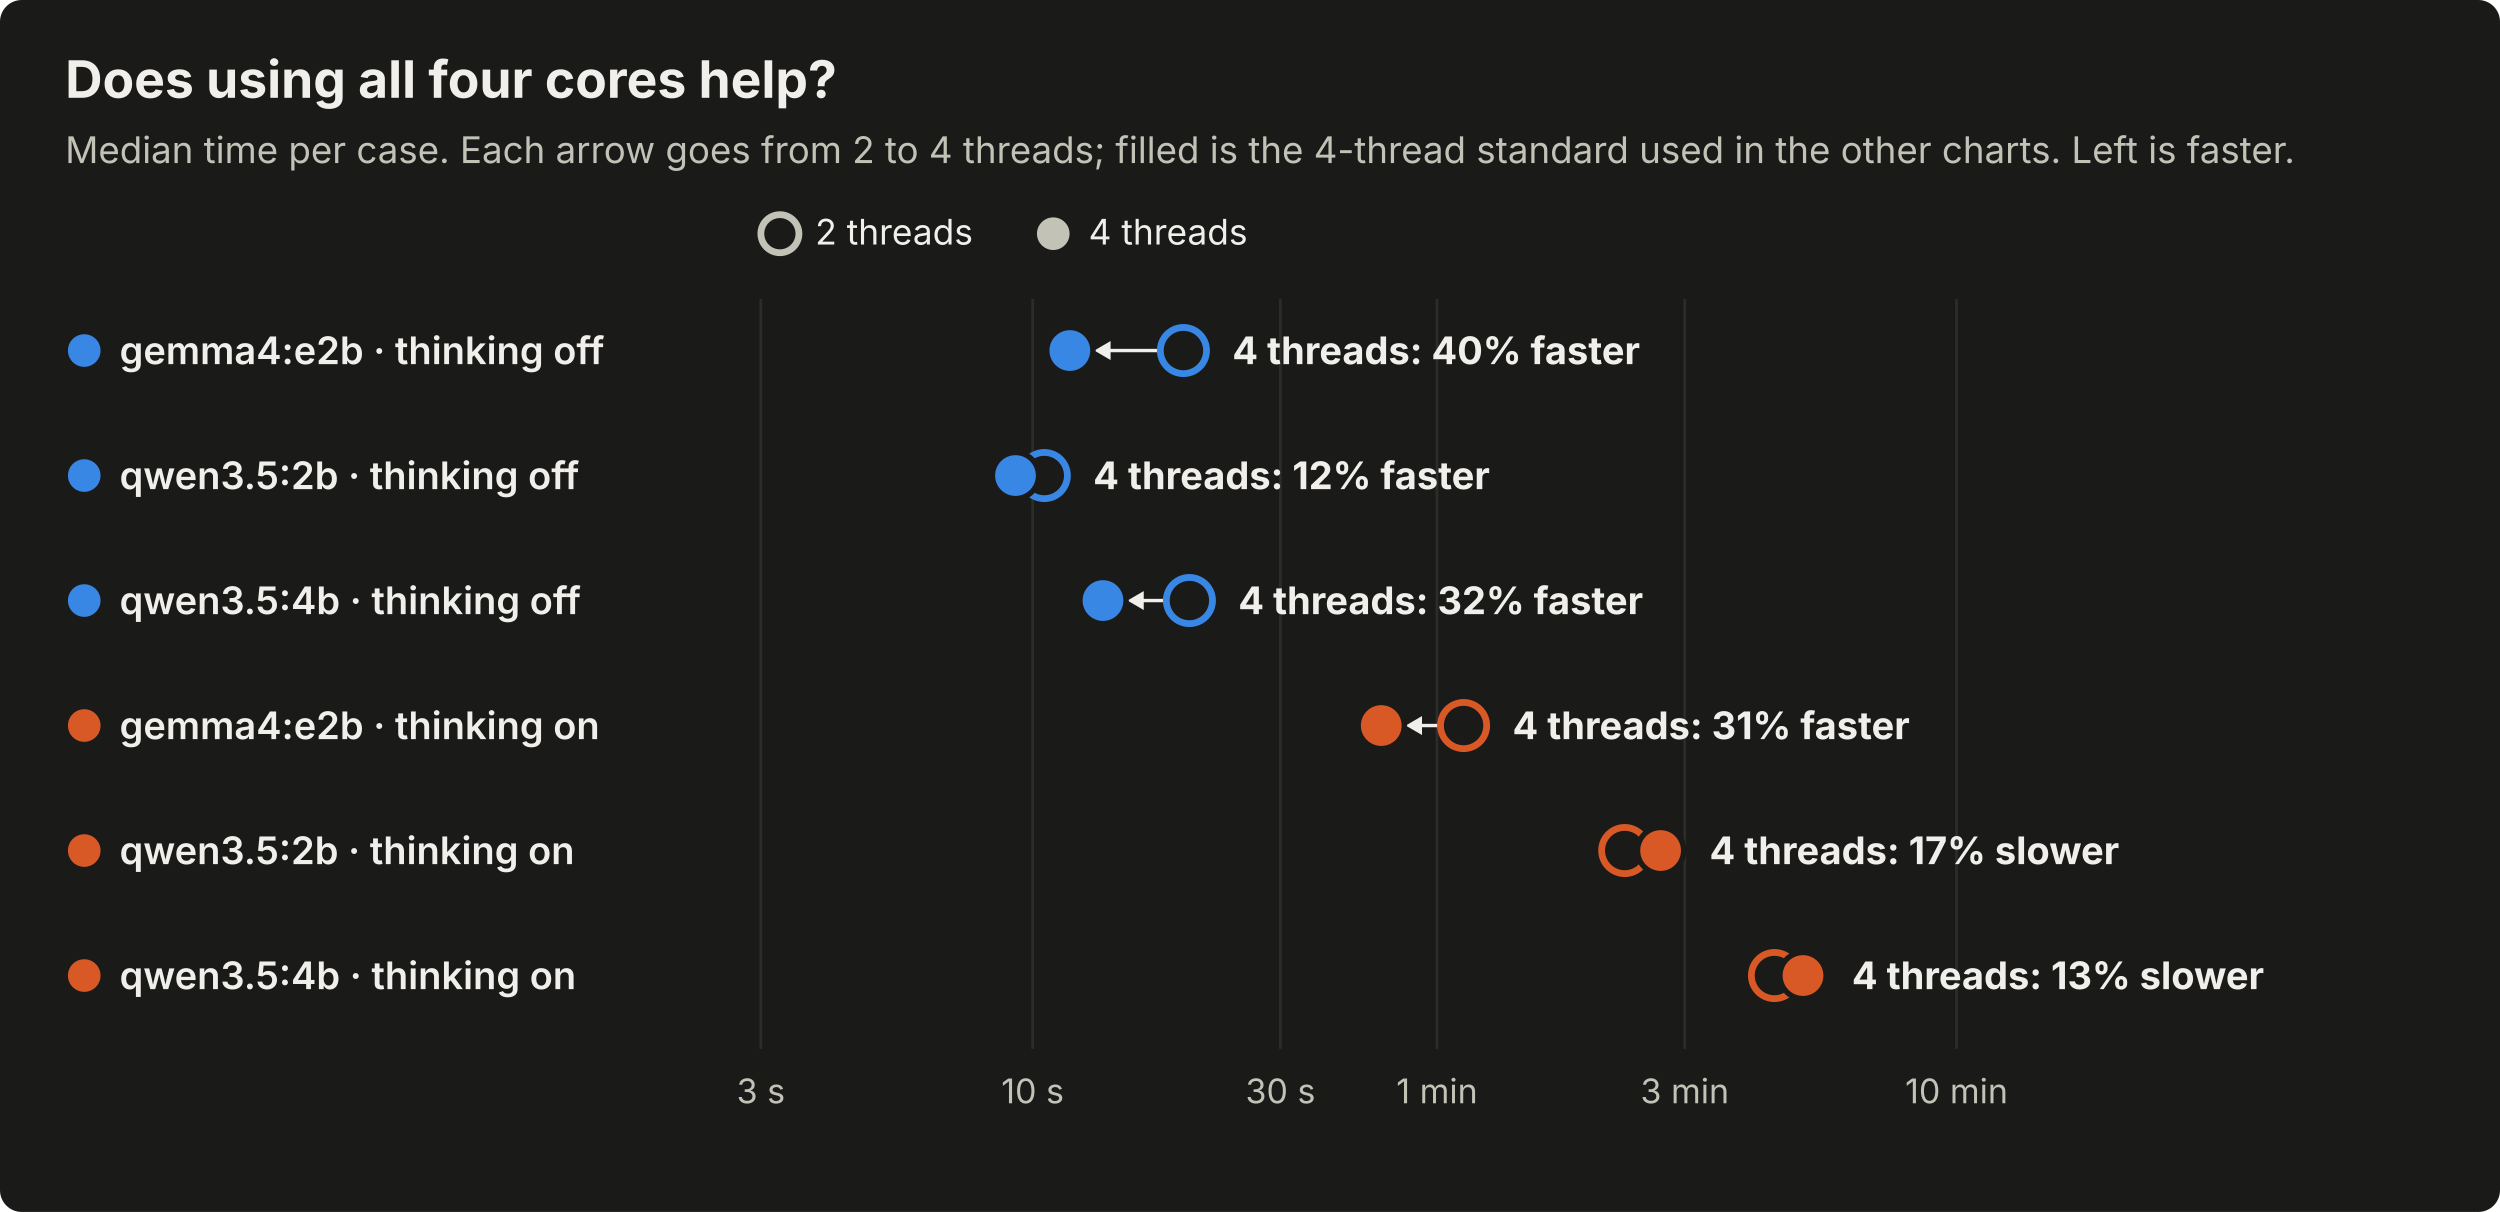
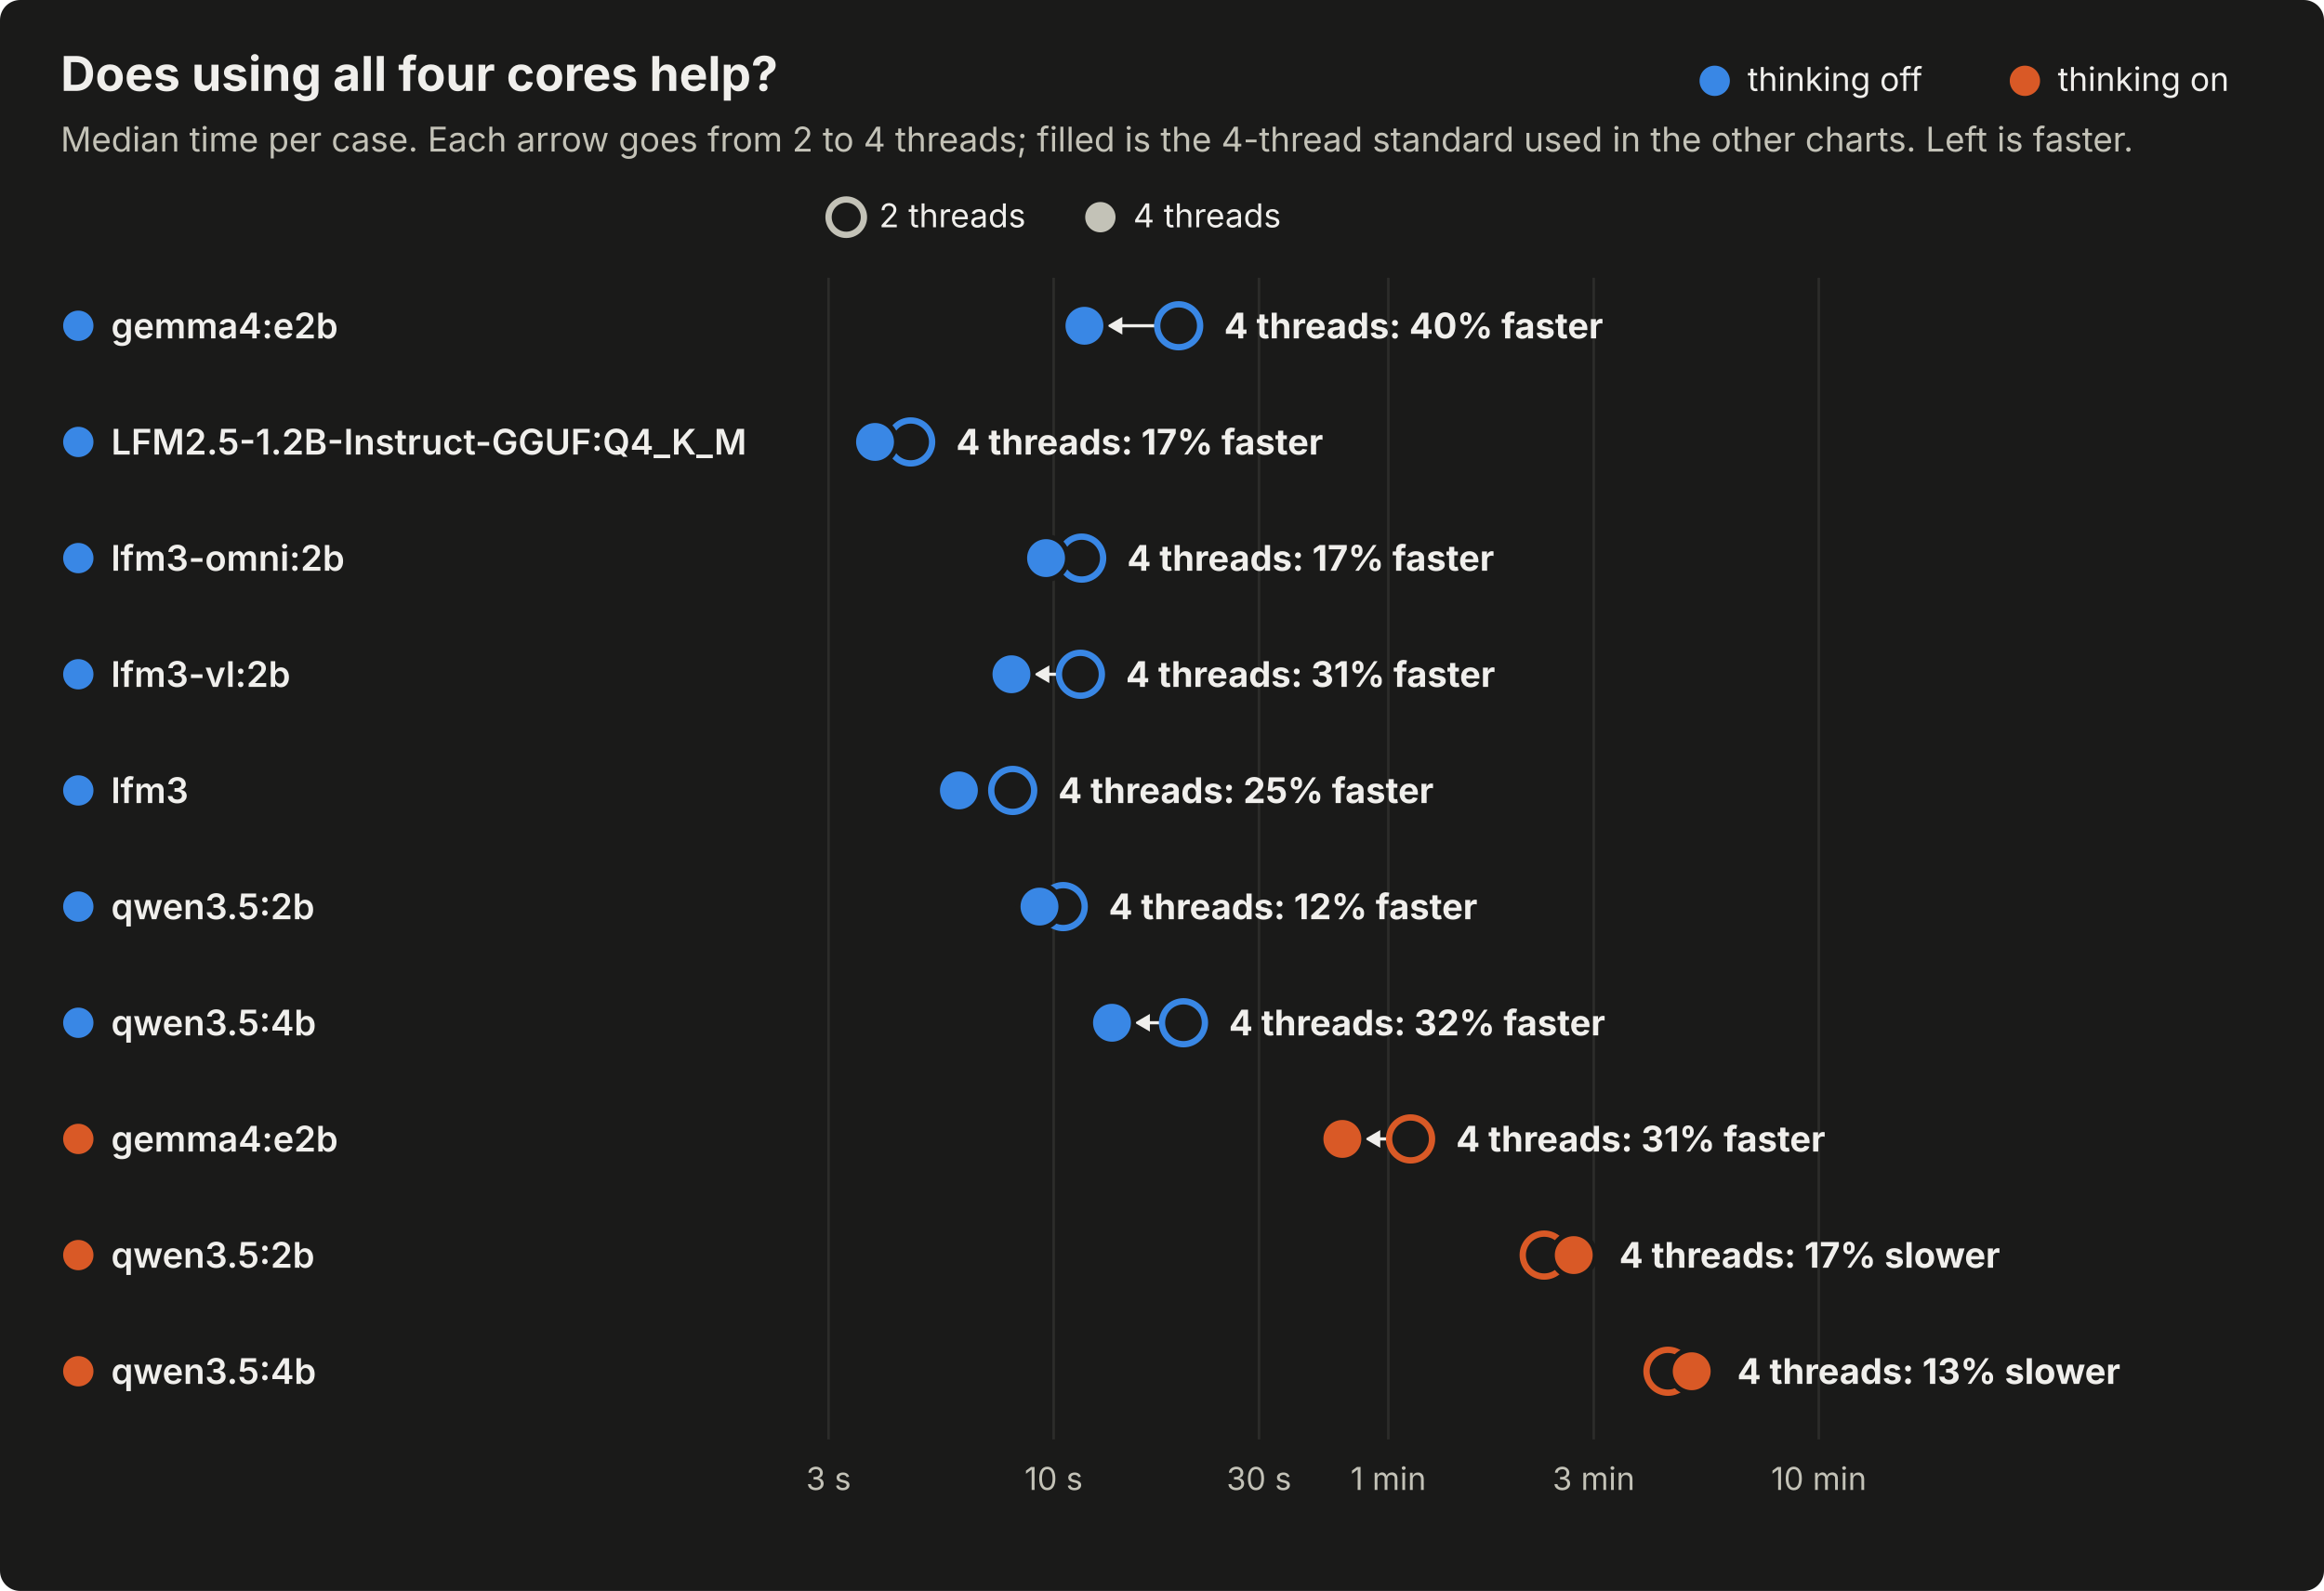
- <svg xmlns="http://www.w3.org/2000/svg" width="920" height="446" viewBox="0 0 920 446" role="img" aria-label="Does using all four cores help?">
-   <rect width="920" height="446" rx="8" fill="#1a1a19" />
+ <svg xmlns="http://www.w3.org/2000/svg" width="920" height="630" viewBox="0 0 920 630" role="img" aria-label="Does using all four cores help?">
+   <rect width="920" height="630" rx="8" fill="#1a1a19" />
  <text x="24.0" y="36.0" font-size="19" font-weight="700" text-anchor="start" fill="#f0efec" font-family="system-ui, -apple-system, Segoe UI, sans-serif">Does using all four cores help?</text>
  <text x="24.0" y="60.0" font-size="13.5" font-weight="normal" text-anchor="start" fill="#c3c2b7" font-family="system-ui, -apple-system, Segoe UI, sans-serif">Median time per case. Each arrow goes from 2 to 4 threads; filled is the 4-thread standard used in the other charts. Left is faster.</text>
-   <circle cx="287.0" cy="86.0" r="7" fill="#1a1a19" stroke="#c3c2b7" stroke-width="2.5" />
-   <text x="300.0" y="90.0" font-size="13" font-weight="normal" text-anchor="start" fill="#f0efec" font-family="system-ui, -apple-system, Segoe UI, sans-serif">2 threads</text>
-   <circle cx="387.6" cy="86.0" r="7" fill="#c3c2b7" stroke="#1a1a19" stroke-width="2" />
-   <text x="400.6" y="90.0" font-size="13" font-weight="normal" text-anchor="start" fill="#f0efec" font-family="system-ui, -apple-system, Segoe UI, sans-serif">4 threads</text>
-   <line x1="280.0" y1="110.0" x2="280.0" y2="386.0" stroke="#2c2c2a" stroke-width="1" />
-   <text x="280.0" y="406.0" font-size="12.5" font-weight="normal" text-anchor="middle" fill="#c3c2b7" font-family="system-ui, -apple-system, Segoe UI, sans-serif">3 s</text>
-   <line x1="380.0" y1="110.0" x2="380.0" y2="386.0" stroke="#2c2c2a" stroke-width="1" />
-   <text x="380.0" y="406.0" font-size="12.5" font-weight="normal" text-anchor="middle" fill="#c3c2b7" font-family="system-ui, -apple-system, Segoe UI, sans-serif">10 s</text>
-   <line x1="471.2" y1="110.0" x2="471.2" y2="386.0" stroke="#2c2c2a" stroke-width="1" />
-   <text x="471.2" y="406.0" font-size="12.5" font-weight="normal" text-anchor="middle" fill="#c3c2b7" font-family="system-ui, -apple-system, Segoe UI, sans-serif">30 s</text>
-   <line x1="528.8" y1="110.0" x2="528.8" y2="386.0" stroke="#2c2c2a" stroke-width="1" />
-   <text x="528.8" y="406.0" font-size="12.5" font-weight="normal" text-anchor="middle" fill="#c3c2b7" font-family="system-ui, -apple-system, Segoe UI, sans-serif">1 min</text>
-   <line x1="620.0" y1="110.0" x2="620.0" y2="386.0" stroke="#2c2c2a" stroke-width="1" />
-   <text x="620.0" y="406.0" font-size="12.5" font-weight="normal" text-anchor="middle" fill="#c3c2b7" font-family="system-ui, -apple-system, Segoe UI, sans-serif">3 min</text>
-   <line x1="720.0" y1="110.0" x2="720.0" y2="386.0" stroke="#2c2c2a" stroke-width="1" />
-   <text x="720.0" y="406.0" font-size="12.5" font-weight="normal" text-anchor="middle" fill="#c3c2b7" font-family="system-ui, -apple-system, Segoe UI, sans-serif">10 min</text>
+   <circle cx="335.0" cy="86.0" r="7" fill="#1a1a19" stroke="#c3c2b7" stroke-width="2.5" />
+   <text x="348.0" y="90.0" font-size="13" font-weight="normal" text-anchor="start" fill="#f0efec" font-family="system-ui, -apple-system, Segoe UI, sans-serif">2 threads</text>
+   <circle cx="435.6" cy="86.0" r="7" fill="#c3c2b7" stroke="#1a1a19" stroke-width="2" />
+   <text x="448.6" y="90.0" font-size="13" font-weight="normal" text-anchor="start" fill="#f0efec" font-family="system-ui, -apple-system, Segoe UI, sans-serif">4 threads</text>
+   <circle cx="678.8" cy="32.0" r="7" fill="#3987e5" stroke="#1a1a19" stroke-width="2" />
+   <text x="691.8" y="36.0" font-size="13" font-weight="normal" text-anchor="start" fill="#f0efec" font-family="system-ui, -apple-system, Segoe UI, sans-serif">thinking off</text>
+   <circle cx="801.6" cy="32.0" r="7" fill="#d95926" stroke="#1a1a19" stroke-width="2" />
+   <text x="814.6" y="36.0" font-size="13" font-weight="normal" text-anchor="start" fill="#f0efec" font-family="system-ui, -apple-system, Segoe UI, sans-serif">thinking on</text>
+   <line x1="328.0" y1="110.0" x2="328.0" y2="570.0" stroke="#2c2c2a" stroke-width="1" />
+   <text x="328.0" y="590.0" font-size="12.5" font-weight="normal" text-anchor="middle" fill="#c3c2b7" font-family="system-ui, -apple-system, Segoe UI, sans-serif">3 s</text>
+   <line x1="417.1" y1="110.0" x2="417.1" y2="570.0" stroke="#2c2c2a" stroke-width="1" />
+   <text x="417.1" y="590.0" font-size="12.5" font-weight="normal" text-anchor="middle" fill="#c3c2b7" font-family="system-ui, -apple-system, Segoe UI, sans-serif">10 s</text>
+   <line x1="498.4" y1="110.0" x2="498.4" y2="570.0" stroke="#2c2c2a" stroke-width="1" />
+   <text x="498.4" y="590.0" font-size="12.5" font-weight="normal" text-anchor="middle" fill="#c3c2b7" font-family="system-ui, -apple-system, Segoe UI, sans-serif">30 s</text>
+   <line x1="549.6" y1="110.0" x2="549.6" y2="570.0" stroke="#2c2c2a" stroke-width="1" />
+   <text x="549.6" y="590.0" font-size="12.5" font-weight="normal" text-anchor="middle" fill="#c3c2b7" font-family="system-ui, -apple-system, Segoe UI, sans-serif">1 min</text>
+   <line x1="630.9" y1="110.0" x2="630.9" y2="570.0" stroke="#2c2c2a" stroke-width="1" />
+   <text x="630.9" y="590.0" font-size="12.5" font-weight="normal" text-anchor="middle" fill="#c3c2b7" font-family="system-ui, -apple-system, Segoe UI, sans-serif">3 min</text>
+   <line x1="720.0" y1="110.0" x2="720.0" y2="570.0" stroke="#2c2c2a" stroke-width="1" />
+   <text x="720.0" y="590.0" font-size="12.5" font-weight="normal" text-anchor="middle" fill="#c3c2b7" font-family="system-ui, -apple-system, Segoe UI, sans-serif">10 min</text>
  <circle cx="31.0" cy="129.0" r="7" fill="#3987e5" stroke="#1a1a19" stroke-width="2" />
-   <text x="44.0" y="134.0" font-size="14" font-weight="600" text-anchor="start" fill="#f0efec" font-family="system-ui, -apple-system, Segoe UI, sans-serif">gemma4:e2b · thinking off</text>
-   <line x1="427.5" y1="129.0" x2="406.7" y2="129.0" stroke="#f0efec" stroke-width="1.25" />
-   <path d="M402.7,129.0 l6.0,-3.5 v7 z" fill="#f0efec" />
-   <circle cx="435.5" cy="129.0" r="8.5" fill="#1a1a19" stroke="#3987e5" stroke-width="2.5" />
-   <circle cx="393.7" cy="129.0" r="8.5" fill="#3987e5" stroke="#1a1a19" stroke-width="2" />
-   <text x="453.5" y="134.0" font-size="14" font-weight="700" text-anchor="start" fill="#f0efec" font-family="system-ui, -apple-system, Segoe UI, sans-serif">4 threads: 40% faster</text>
+   <text x="44.0" y="134.0" font-size="14" font-weight="600" text-anchor="start" fill="#f0efec" font-family="system-ui, -apple-system, Segoe UI, sans-serif">gemma4:e2b</text>
+   <line x1="458.6" y1="129.0" x2="442.3" y2="129.0" stroke="#f0efec" stroke-width="1.25" />
+   <path d="M438.3,129.0 l6.0,-3.5 v7 z" fill="#f0efec" />
+   <circle cx="466.6" cy="129.0" r="8.5" fill="#1a1a19" stroke="#3987e5" stroke-width="2.5" />
+   <circle cx="429.3" cy="129.0" r="8.5" fill="#3987e5" stroke="#1a1a19" stroke-width="2" />
+   <text x="484.6" y="134.0" font-size="14" font-weight="700" text-anchor="start" fill="#f0efec" font-family="system-ui, -apple-system, Segoe UI, sans-serif">4 threads: 40% faster</text>
  <circle cx="31.0" cy="175.0" r="7" fill="#3987e5" stroke="#1a1a19" stroke-width="2" />
-   <text x="44.0" y="180.0" font-size="14" font-weight="600" text-anchor="start" fill="#f0efec" font-family="system-ui, -apple-system, Segoe UI, sans-serif">qwen3.5:2b · thinking off</text>
-   <circle cx="384.3" cy="175.0" r="8.5" fill="#1a1a19" stroke="#3987e5" stroke-width="2.5" />
-   <circle cx="373.7" cy="175.0" r="8.5" fill="#3987e5" stroke="#1a1a19" stroke-width="2" />
-   <text x="402.3" y="180.0" font-size="14" font-weight="700" text-anchor="start" fill="#f0efec" font-family="system-ui, -apple-system, Segoe UI, sans-serif">4 threads: 12% faster</text>
+   <text x="44.0" y="180.0" font-size="14" font-weight="600" text-anchor="start" fill="#f0efec" font-family="system-ui, -apple-system, Segoe UI, sans-serif">LFM2.5-1.2B-Instruct-GGUF:Q4_K_M</text>
+   <circle cx="360.5" cy="175.0" r="8.5" fill="#1a1a19" stroke="#3987e5" stroke-width="2.5" />
+   <circle cx="346.4" cy="175.0" r="8.5" fill="#3987e5" stroke="#1a1a19" stroke-width="2" />
+   <text x="378.5" y="180.0" font-size="14" font-weight="700" text-anchor="start" fill="#f0efec" font-family="system-ui, -apple-system, Segoe UI, sans-serif">4 threads: 17% faster</text>
  <circle cx="31.0" cy="221.0" r="7" fill="#3987e5" stroke="#1a1a19" stroke-width="2" />
-   <text x="44.0" y="226.0" font-size="14" font-weight="600" text-anchor="start" fill="#f0efec" font-family="system-ui, -apple-system, Segoe UI, sans-serif">qwen3.5:4b · thinking off</text>
-   <line x1="429.7" y1="221.0" x2="418.9" y2="221.0" stroke="#f0efec" stroke-width="1.25" />
-   <path d="M414.9,221.0 l6.0,-3.5 v7 z" fill="#f0efec" />
-   <circle cx="437.7" cy="221.0" r="8.5" fill="#1a1a19" stroke="#3987e5" stroke-width="2.5" />
-   <circle cx="405.9" cy="221.0" r="8.5" fill="#3987e5" stroke="#1a1a19" stroke-width="2" />
-   <text x="455.7" y="226.0" font-size="14" font-weight="700" text-anchor="start" fill="#f0efec" font-family="system-ui, -apple-system, Segoe UI, sans-serif">4 threads: 32% faster</text>
-   <circle cx="31.0" cy="267.0" r="7" fill="#d95926" stroke="#1a1a19" stroke-width="2" />
-   <text x="44.0" y="272.0" font-size="14" font-weight="600" text-anchor="start" fill="#f0efec" font-family="system-ui, -apple-system, Segoe UI, sans-serif">gemma4:e2b · thinking on</text>
-   <line x1="530.6" y1="267.0" x2="521.3" y2="267.0" stroke="#f0efec" stroke-width="1.25" />
-   <path d="M517.3,267.0 l6.0,-3.5 v7 z" fill="#f0efec" />
-   <circle cx="538.6" cy="267.0" r="8.5" fill="#1a1a19" stroke="#d95926" stroke-width="2.5" />
-   <circle cx="508.3" cy="267.0" r="8.5" fill="#d95926" stroke="#1a1a19" stroke-width="2" />
-   <text x="556.6" y="272.0" font-size="14" font-weight="700" text-anchor="start" fill="#f0efec" font-family="system-ui, -apple-system, Segoe UI, sans-serif">4 threads: 31% faster</text>
-   <circle cx="31.0" cy="313.0" r="7" fill="#d95926" stroke="#1a1a19" stroke-width="2" />
-   <text x="44.0" y="318.0" font-size="14" font-weight="600" text-anchor="start" fill="#f0efec" font-family="system-ui, -apple-system, Segoe UI, sans-serif">qwen3.5:2b · thinking on</text>
-   <circle cx="597.9" cy="313.0" r="8.5" fill="#1a1a19" stroke="#d95926" stroke-width="2.5" />
-   <circle cx="611.1" cy="313.0" r="8.5" fill="#d95926" stroke="#1a1a19" stroke-width="2" />
-   <text x="629.1" y="318.0" font-size="14" font-weight="700" text-anchor="start" fill="#f0efec" font-family="system-ui, -apple-system, Segoe UI, sans-serif">4 threads: 17% slower</text>
-   <circle cx="31.0" cy="359.0" r="7" fill="#d95926" stroke="#1a1a19" stroke-width="2" />
-   <text x="44.0" y="364.0" font-size="14" font-weight="600" text-anchor="start" fill="#f0efec" font-family="system-ui, -apple-system, Segoe UI, sans-serif">qwen3.5:4b · thinking on</text>
-   <circle cx="653.0" cy="359.0" r="8.5" fill="#1a1a19" stroke="#d95926" stroke-width="2.5" />
-   <circle cx="663.5" cy="359.0" r="8.5" fill="#d95926" stroke="#1a1a19" stroke-width="2" />
-   <text x="681.5" y="364.0" font-size="14" font-weight="700" text-anchor="start" fill="#f0efec" font-family="system-ui, -apple-system, Segoe UI, sans-serif">4 threads: 13% slower</text>
+   <text x="44.0" y="226.0" font-size="14" font-weight="600" text-anchor="start" fill="#f0efec" font-family="system-ui, -apple-system, Segoe UI, sans-serif">lfm3-omni:2b</text>
+   <circle cx="428.2" cy="221.0" r="8.5" fill="#1a1a19" stroke="#3987e5" stroke-width="2.5" />
+   <circle cx="414.1" cy="221.0" r="8.5" fill="#3987e5" stroke="#1a1a19" stroke-width="2" />
+   <text x="446.2" y="226.0" font-size="14" font-weight="700" text-anchor="start" fill="#f0efec" font-family="system-ui, -apple-system, Segoe UI, sans-serif">4 threads: 17% faster</text>
+   <circle cx="31.0" cy="267.0" r="7" fill="#3987e5" stroke="#1a1a19" stroke-width="2" />
+   <text x="44.0" y="272.0" font-size="14" font-weight="600" text-anchor="start" fill="#f0efec" font-family="system-ui, -apple-system, Segoe UI, sans-serif">lfm3-vl:2b</text>
+   <line x1="419.7" y1="267.0" x2="413.4" y2="267.0" stroke="#f0efec" stroke-width="1.25" />
+   <path d="M409.4,267.0 l6.0,-3.5 v7 z" fill="#f0efec" />
+   <circle cx="427.7" cy="267.0" r="8.5" fill="#1a1a19" stroke="#3987e5" stroke-width="2.5" />
+   <circle cx="400.4" cy="267.0" r="8.5" fill="#3987e5" stroke="#1a1a19" stroke-width="2" />
+   <text x="445.7" y="272.0" font-size="14" font-weight="700" text-anchor="start" fill="#f0efec" font-family="system-ui, -apple-system, Segoe UI, sans-serif">4 threads: 31% faster</text>
+   <circle cx="31.0" cy="313.0" r="7" fill="#3987e5" stroke="#1a1a19" stroke-width="2" />
+   <text x="44.0" y="318.0" font-size="14" font-weight="600" text-anchor="start" fill="#f0efec" font-family="system-ui, -apple-system, Segoe UI, sans-serif">lfm3</text>
+   <circle cx="400.9" cy="313.0" r="8.5" fill="#1a1a19" stroke="#3987e5" stroke-width="2.5" />
+   <circle cx="379.6" cy="313.0" r="8.5" fill="#3987e5" stroke="#1a1a19" stroke-width="2" />
+   <text x="418.9" y="318.0" font-size="14" font-weight="700" text-anchor="start" fill="#f0efec" font-family="system-ui, -apple-system, Segoe UI, sans-serif">4 threads: 25% faster</text>
+   <circle cx="31.0" cy="359.0" r="7" fill="#3987e5" stroke="#1a1a19" stroke-width="2" />
+   <text x="44.0" y="364.0" font-size="14" font-weight="600" text-anchor="start" fill="#f0efec" font-family="system-ui, -apple-system, Segoe UI, sans-serif">qwen3.5:2b</text>
+   <circle cx="420.9" cy="359.0" r="8.5" fill="#1a1a19" stroke="#3987e5" stroke-width="2.5" />
+   <circle cx="411.5" cy="359.0" r="8.5" fill="#3987e5" stroke="#1a1a19" stroke-width="2" />
+   <text x="438.9" y="364.0" font-size="14" font-weight="700" text-anchor="start" fill="#f0efec" font-family="system-ui, -apple-system, Segoe UI, sans-serif">4 threads: 12% faster</text>
+   <circle cx="31.0" cy="405.0" r="7" fill="#3987e5" stroke="#1a1a19" stroke-width="2" />
+   <text x="44.0" y="410.0" font-size="14" font-weight="600" text-anchor="start" fill="#f0efec" font-family="system-ui, -apple-system, Segoe UI, sans-serif">qwen3.5:4b</text>
+   <line x1="460.5" y1="405.0" x2="453.2" y2="405.0" stroke="#f0efec" stroke-width="1.25" />
+   <path d="M449.2,405.0 l6.0,-3.5 v7 z" fill="#f0efec" />
+   <circle cx="468.5" cy="405.0" r="8.5" fill="#1a1a19" stroke="#3987e5" stroke-width="2.5" />
+   <circle cx="440.2" cy="405.0" r="8.5" fill="#3987e5" stroke="#1a1a19" stroke-width="2" />
+   <text x="486.5" y="410.0" font-size="14" font-weight="700" text-anchor="start" fill="#f0efec" font-family="system-ui, -apple-system, Segoe UI, sans-serif">4 threads: 32% faster</text>
+   <circle cx="31.0" cy="451.0" r="7" fill="#d95926" stroke="#1a1a19" stroke-width="2" />
+   <text x="44.0" y="456.0" font-size="14" font-weight="600" text-anchor="start" fill="#f0efec" font-family="system-ui, -apple-system, Segoe UI, sans-serif">gemma4:e2b</text>
+   <line x1="550.4" y1="451.0" x2="544.4" y2="451.0" stroke="#f0efec" stroke-width="1.25" />
+   <path d="M540.4,451.0 l6.0,-3.5 v7 z" fill="#f0efec" />
+   <circle cx="558.4" cy="451.0" r="8.5" fill="#1a1a19" stroke="#d95926" stroke-width="2.5" />
+   <circle cx="531.4" cy="451.0" r="8.5" fill="#d95926" stroke="#1a1a19" stroke-width="2" />
+   <text x="576.4" y="456.0" font-size="14" font-weight="700" text-anchor="start" fill="#f0efec" font-family="system-ui, -apple-system, Segoe UI, sans-serif">4 threads: 31% faster</text>
+   <circle cx="31.0" cy="497.0" r="7" fill="#d95926" stroke="#1a1a19" stroke-width="2" />
+   <text x="44.0" y="502.0" font-size="14" font-weight="600" text-anchor="start" fill="#f0efec" font-family="system-ui, -apple-system, Segoe UI, sans-serif">qwen3.5:2b</text>
+   <circle cx="611.3" cy="497.0" r="8.5" fill="#1a1a19" stroke="#d95926" stroke-width="2.5" />
+   <circle cx="623.0" cy="497.0" r="8.5" fill="#d95926" stroke="#1a1a19" stroke-width="2" />
+   <text x="641.0" y="502.0" font-size="14" font-weight="700" text-anchor="start" fill="#f0efec" font-family="system-ui, -apple-system, Segoe UI, sans-serif">4 threads: 17% slower</text>
+   <circle cx="31.0" cy="543.0" r="7" fill="#d95926" stroke="#1a1a19" stroke-width="2" />
+   <text x="44.0" y="548.0" font-size="14" font-weight="600" text-anchor="start" fill="#f0efec" font-family="system-ui, -apple-system, Segoe UI, sans-serif">qwen3.5:4b</text>
+   <circle cx="660.3" cy="543.0" r="8.5" fill="#1a1a19" stroke="#d95926" stroke-width="2.5" />
+   <circle cx="669.7" cy="543.0" r="8.5" fill="#d95926" stroke="#1a1a19" stroke-width="2" />
+   <text x="687.7" y="548.0" font-size="14" font-weight="700" text-anchor="start" fill="#f0efec" font-family="system-ui, -apple-system, Segoe UI, sans-serif">4 threads: 13% slower</text>
</svg>
